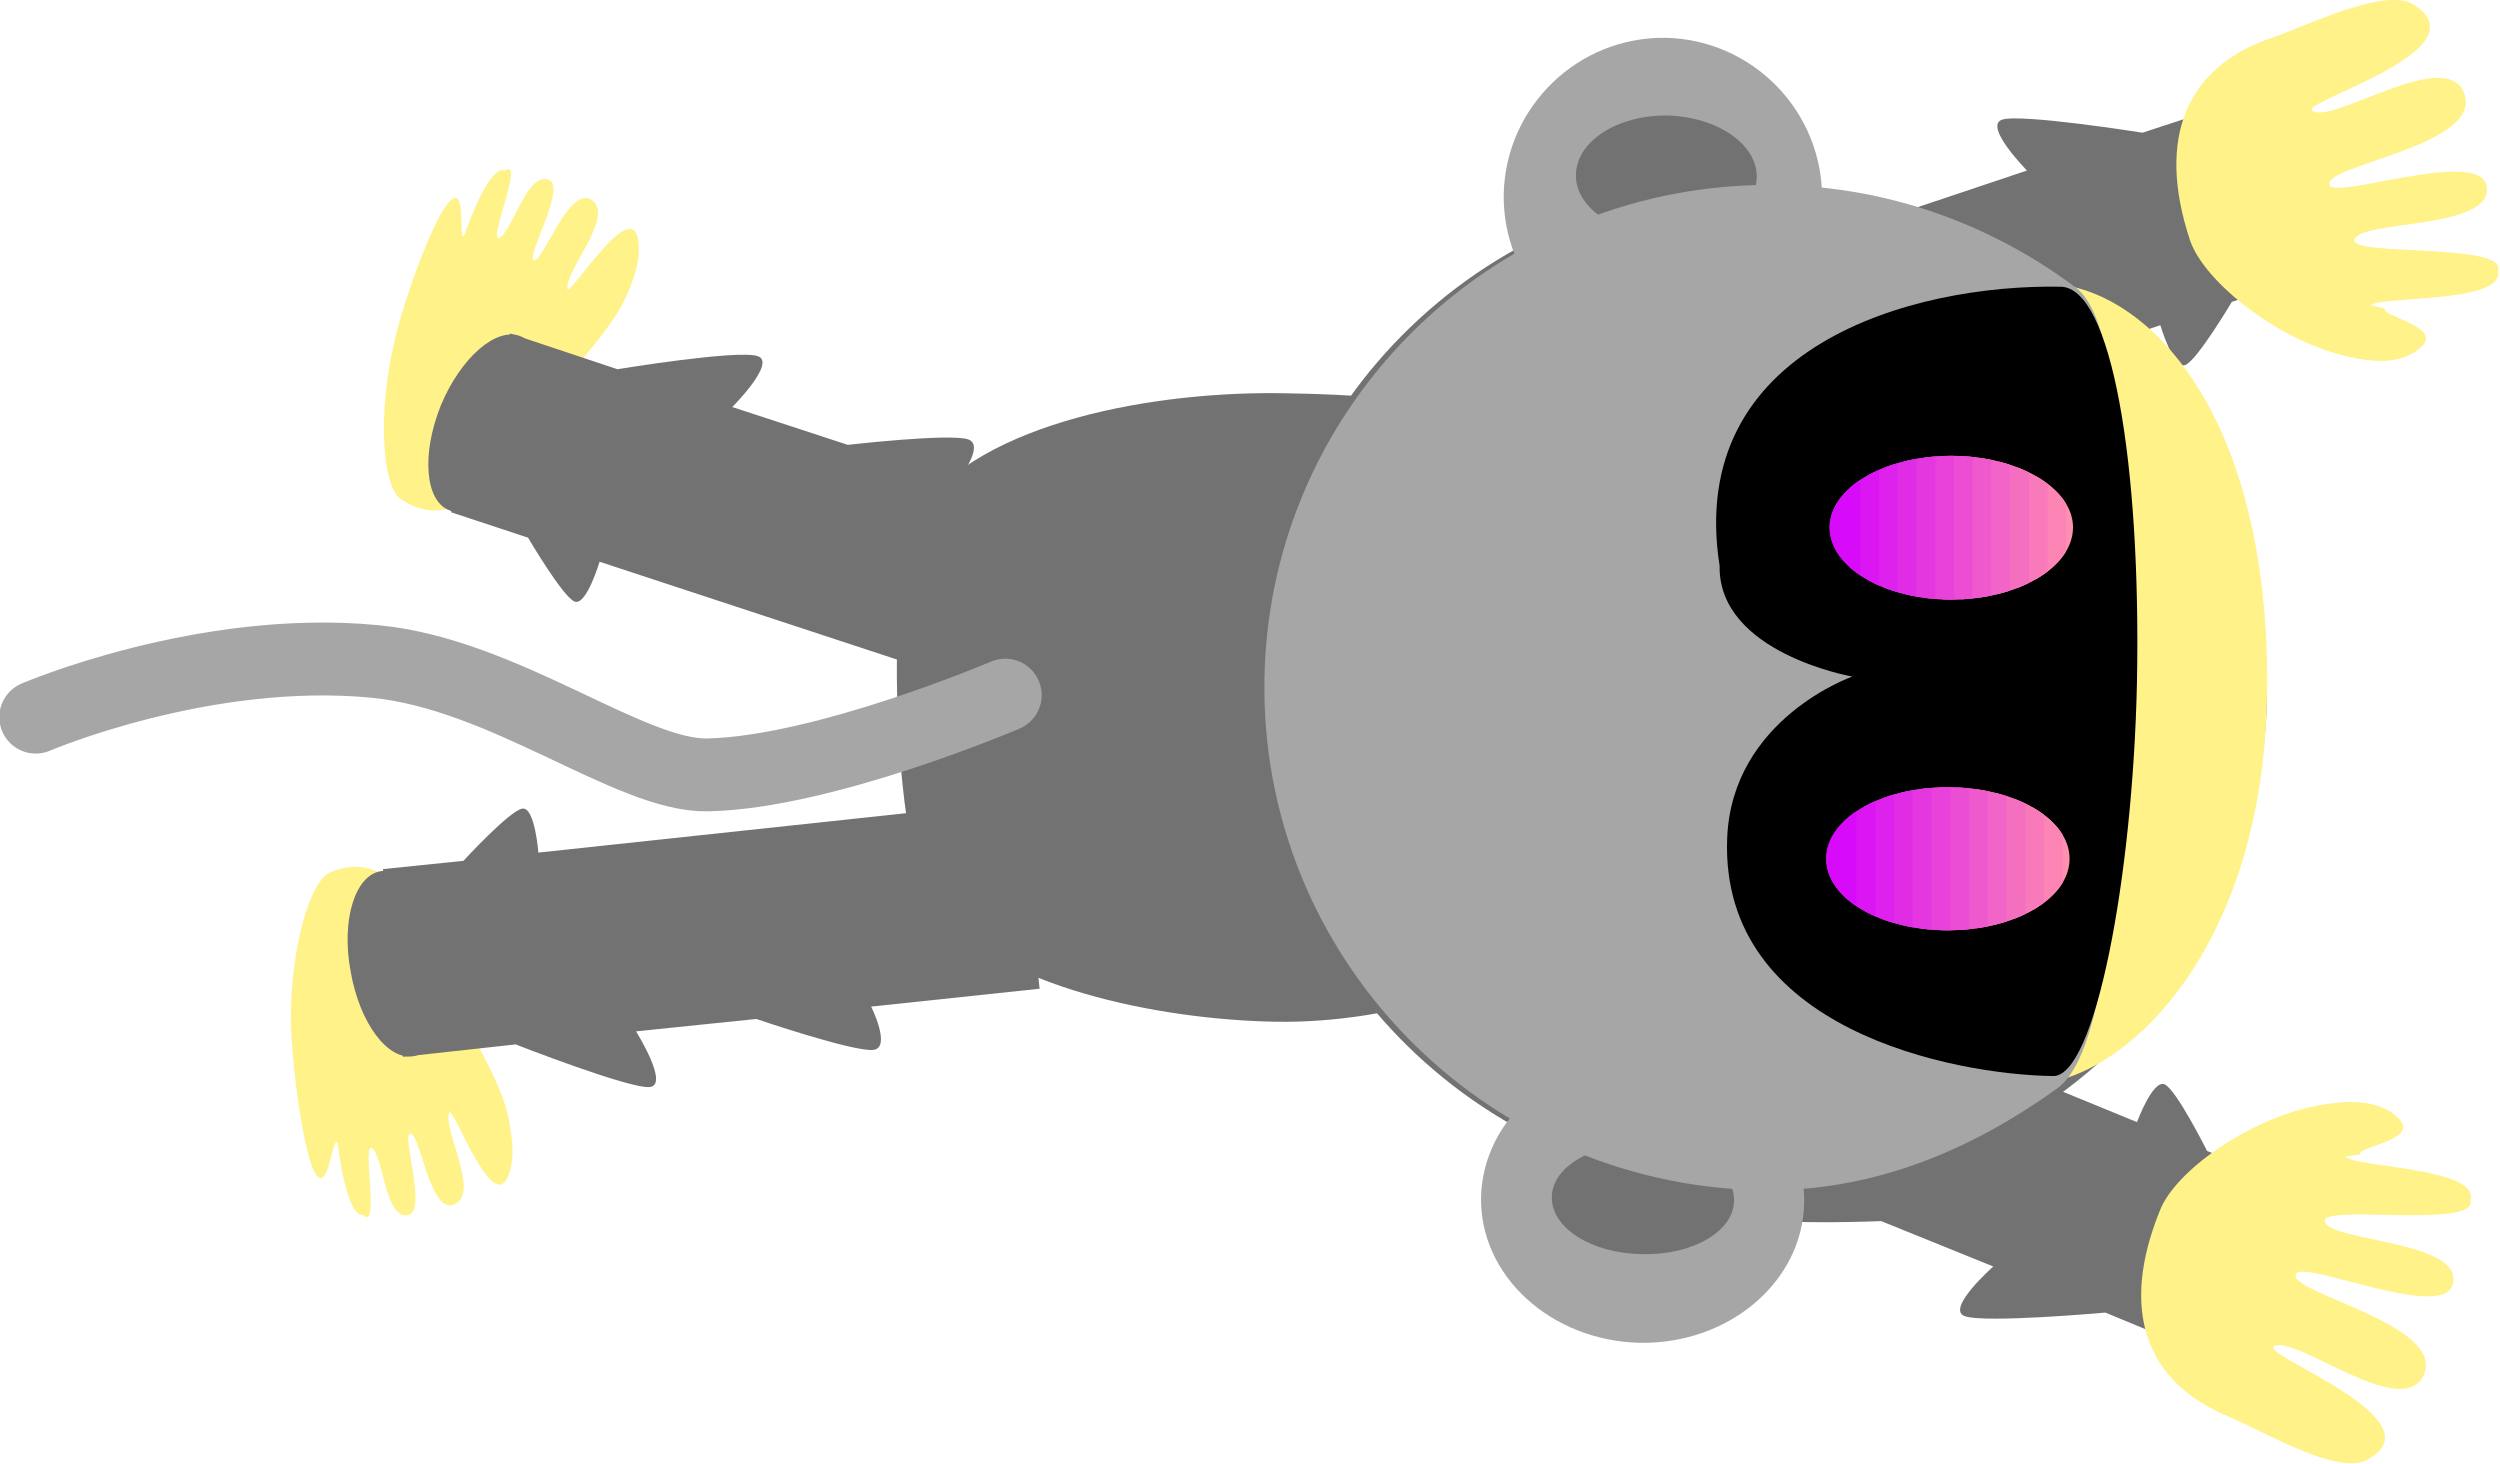
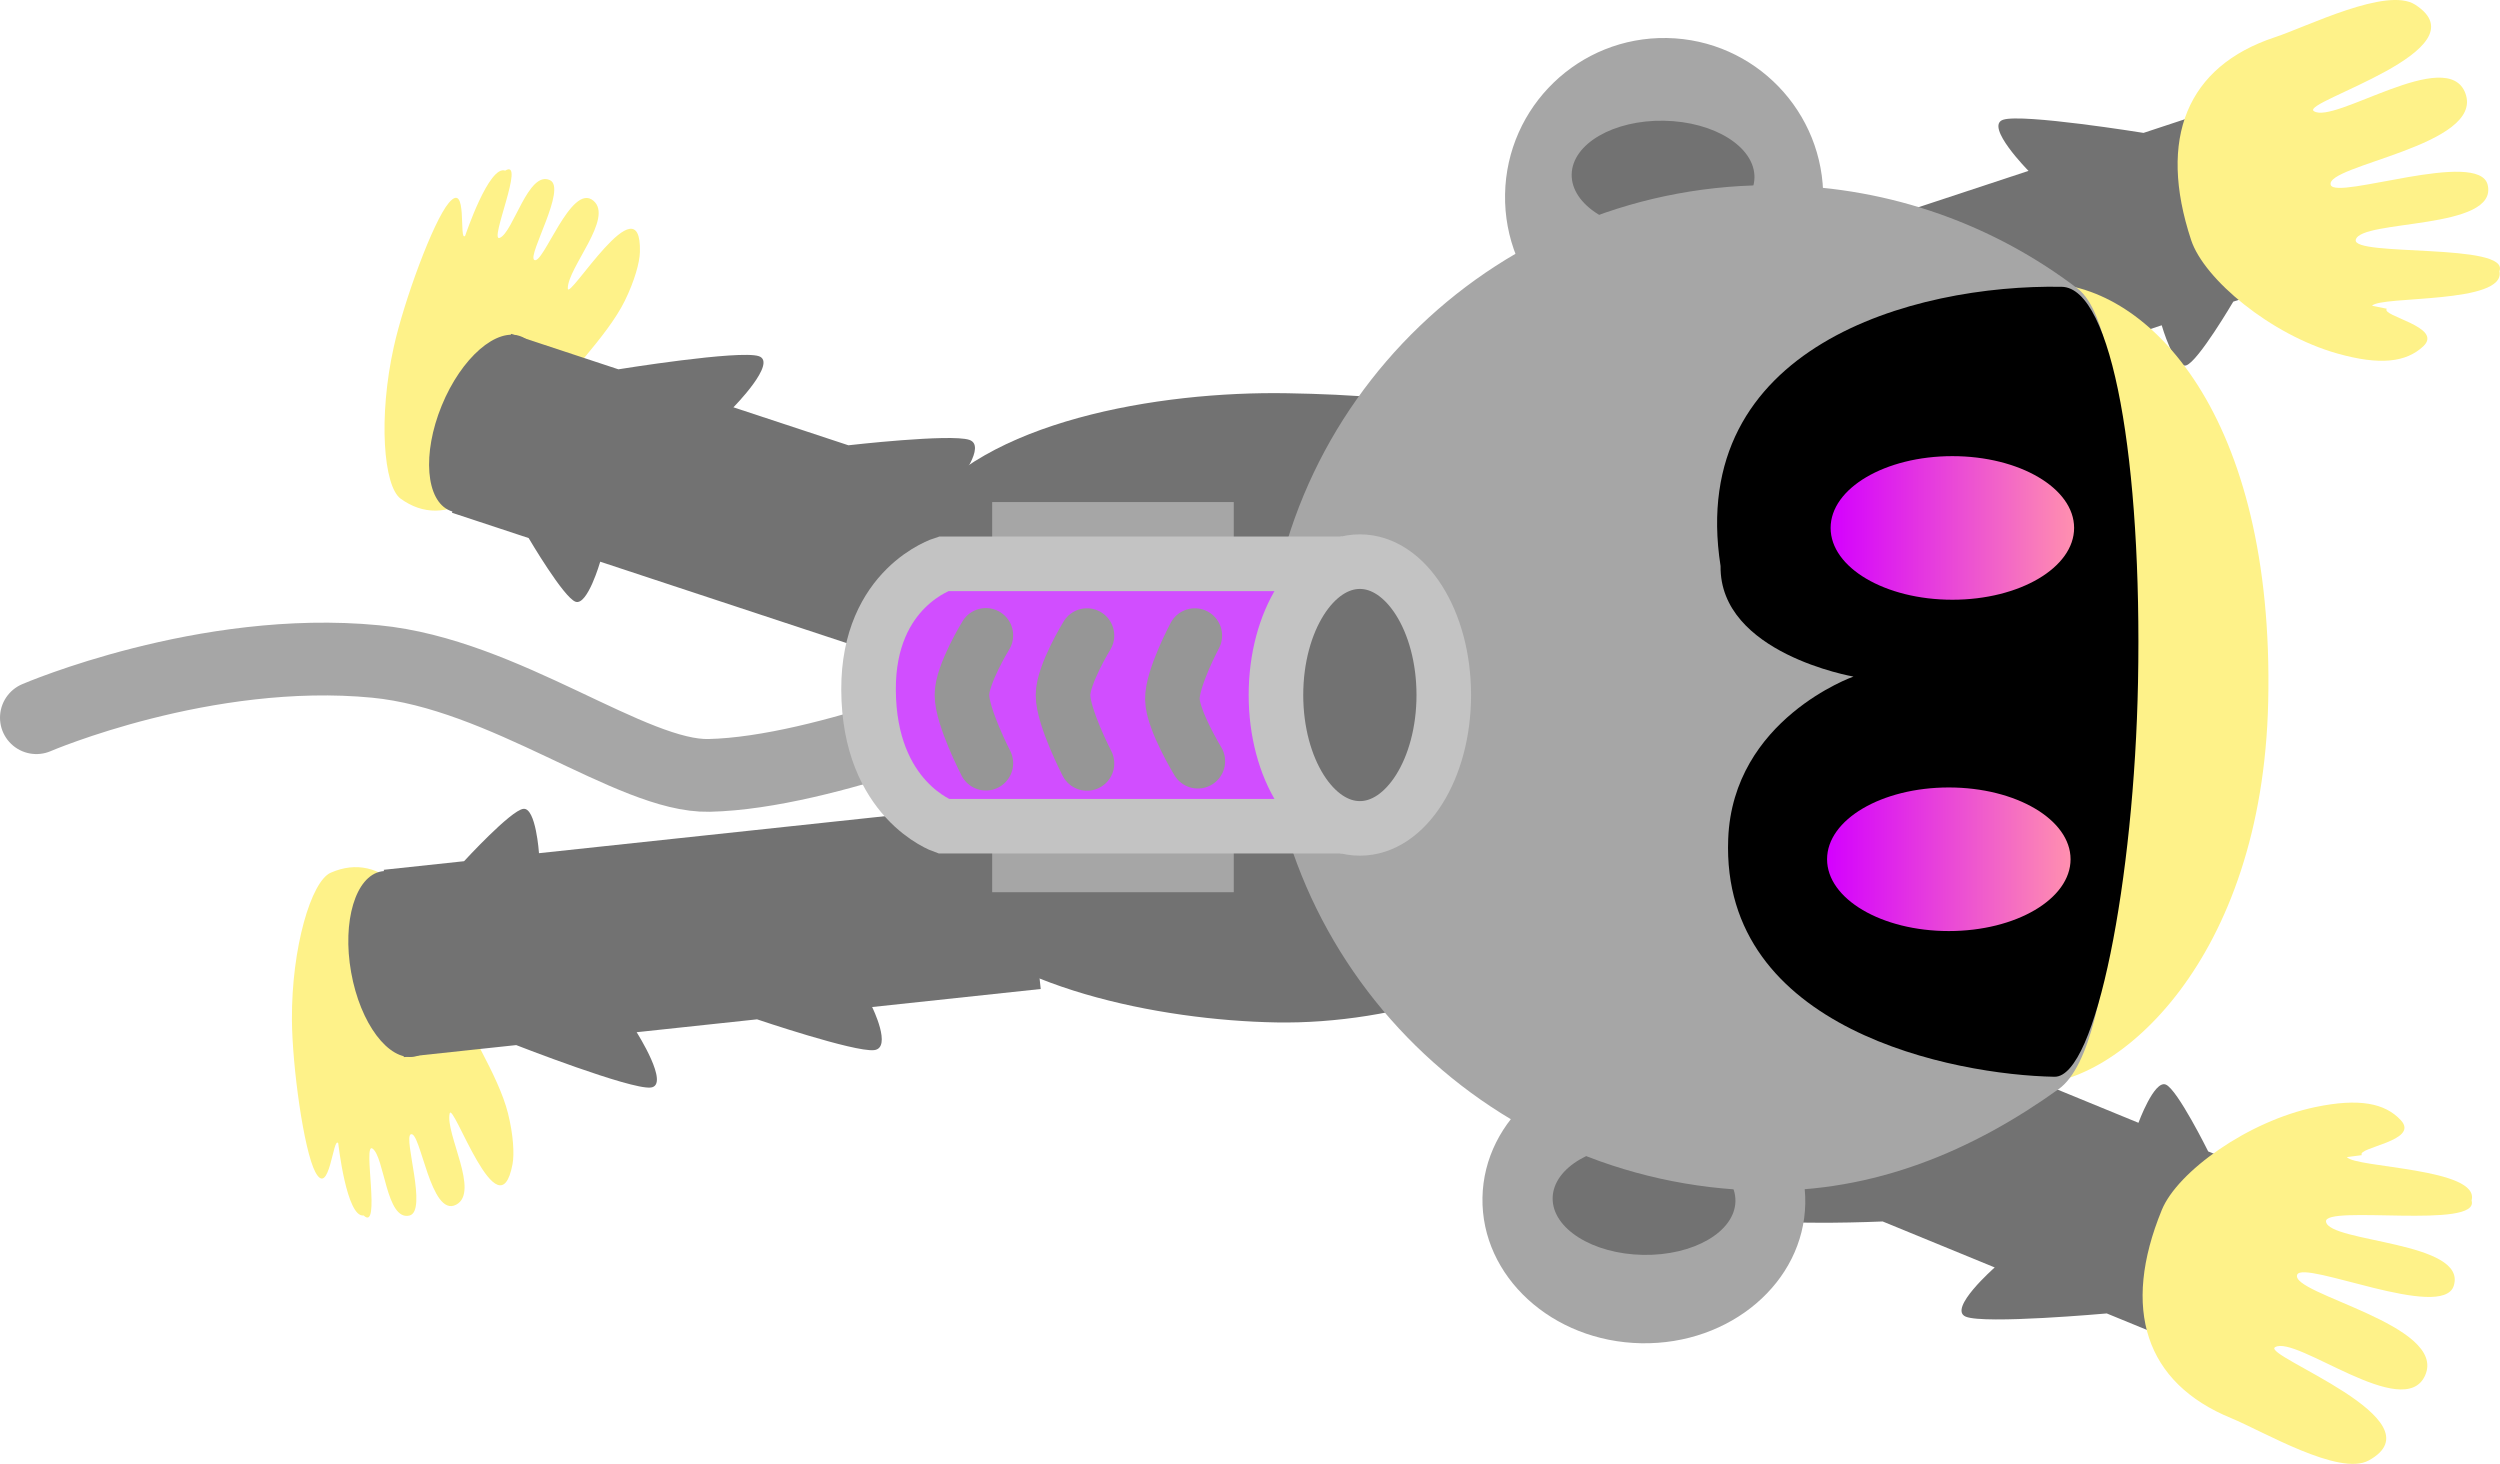
- <svg xmlns="http://www.w3.org/2000/svg" xmlns:ns1="http://xml.openoffice.org/svg/export" version="1.2" width="36.36mm" height="21.29mm" viewBox="0 0 3636 2129" preserveAspectRatio="xMidYMid" fill-rule="evenodd" stroke-width="28.222" stroke-linejoin="round" xml:space="preserve">
-   <defs class="ClipPathGroup">
-     <clipPath id="presentation_clip_path" clipPathUnits="userSpaceOnUse">
-       <rect x="0" y="0" width="3636" height="2129" />
-     </clipPath>
-     <clipPath id="presentation_clip_path_shrink" clipPathUnits="userSpaceOnUse">
-       <rect x="3" y="2" width="3629" height="2125" />
-     </clipPath>
+ <svg xmlns="http://www.w3.org/2000/svg" version="1.1" width="137.435" height="80.475" viewBox="0,0,137.435,80.475" id="svg35">
+   <defs id="defs4">
+     <linearGradient x1="221.052" y1="170.874" x2="234.437" y2="170.874" gradientUnits="userSpaceOnUse" id="color-1">
+       <stop offset="0" stop-color="#ff90af" id="stop1" />
+       <stop offset="1" stop-color="#d400ff" id="stop2" />
+     </linearGradient>
+     <linearGradient x1="221.247" y1="189.088" x2="234.632" y2="189.088" gradientUnits="userSpaceOnUse" id="color-2">
+       <stop offset="0" stop-color="#ff90af" id="stop3" />
+       <stop offset="1" stop-color="#d400ff" id="stop4" />
+     </linearGradient>
  </defs>
-   <defs class="TextShapeIndex">
-     <g ns1:slide="id1" ns1:id-list="id3" />
-   </defs>
-   <defs class="EmbeddedBulletChars">
-     <g id="bullet-char-template-57356" transform="scale(0.0004882812,-0.0004882812)">
-       <path d="M 580,1141 L 1163,571 580,0 -4,571 580,1141 Z" />
-     </g>
-     <g id="bullet-char-template-57354" transform="scale(0.0004882812,-0.0004882812)">
-       <path d="M 8,1128 L 1137,1128 1137,0 8,0 8,1128 Z" />
-     </g>
-     <g id="bullet-char-template-10146" transform="scale(0.0004882812,-0.0004882812)">
-       <path d="M 174,0 L 602,739 174,1481 1456,739 174,0 Z M 1358,739 L 309,1346 659,739 1358,739 Z" />
-     </g>
-     <g id="bullet-char-template-10132" transform="scale(0.0004882812,-0.0004882812)">
-       <path d="M 2015,739 L 1276,0 717,0 1260,543 174,543 174,936 1260,936 717,1481 1274,1481 2015,739 Z" />
-     </g>
-     <g id="bullet-char-template-10007" transform="scale(0.0004882812,-0.0004882812)">
-       <path d="M 0,-2 C -7,14 -16,27 -25,37 L 356,567 C 262,823 215,952 215,954 215,979 228,992 255,992 264,992 276,990 289,987 310,991 331,999 354,1012 L 381,999 492,748 772,1049 836,1024 860,1049 C 881,1039 901,1025 922,1006 886,937 835,863 770,784 769,783 710,716 594,584 L 774,223 C 774,196 753,168 711,139 L 727,119 C 717,90 699,76 672,76 641,76 570,178 457,381 L 164,-76 C 142,-110 111,-127 72,-127 30,-127 9,-110 8,-76 1,-67 -2,-52 -2,-32 -2,-23 -1,-13 0,-2 Z" />
-     </g>
-     <g id="bullet-char-template-10004" transform="scale(0.0004882812,-0.0004882812)">
-       <path d="M 285,-33 C 182,-33 111,30 74,156 52,228 41,333 41,471 41,549 55,616 82,672 116,743 169,778 240,778 293,778 328,747 346,684 L 369,508 C 377,444 397,411 428,410 L 1163,1116 C 1174,1127 1196,1133 1229,1133 1271,1133 1292,1118 1292,1087 L 1292,965 C 1292,929 1282,901 1262,881 L 442,47 C 390,-6 338,-33 285,-33 Z" />
-     </g>
-     <g id="bullet-char-template-9679" transform="scale(0.0004882812,-0.0004882812)">
-       <path d="M 813,0 C 632,0 489,54 383,161 276,268 223,411 223,592 223,773 276,916 383,1023 489,1130 632,1184 813,1184 992,1184 1136,1130 1245,1023 1353,916 1407,772 1407,592 1407,412 1353,268 1245,161 1136,54 992,0 813,0 Z" />
-     </g>
-     <g id="bullet-char-template-8226" transform="scale(0.0004882812,-0.0004882812)">
-       <path d="M 346,457 C 273,457 209,483 155,535 101,586 74,649 74,723 74,796 101,859 155,911 209,963 273,989 346,989 419,989 480,963 531,910 582,859 608,796 608,723 608,648 583,586 532,535 482,483 420,457 346,457 Z" />
-     </g>
-     <g id="bullet-char-template-8211" transform="scale(0.0004882812,-0.0004882812)">
-       <path d="M -4,459 L 1135,459 1135,606 -4,606 -4,459 Z" />
-     </g>
-     <g id="bullet-char-template-61548" transform="scale(0.0004882812,-0.0004882812)">
-       <path d="M 173,740 C 173,903 231,1043 346,1159 462,1274 601,1332 765,1332 928,1332 1067,1274 1183,1159 1299,1043 1357,903 1357,740 1357,577 1299,437 1183,322 1067,206 928,148 765,148 601,148 462,206 346,322 231,437 173,577 173,740 Z" />
-     </g>
-   </defs>
-   <g>
-     <g id="id2" class="Master_Slide">
-       <g id="bg-id2" class="Background" />
-       <g id="bo-id2" class="BackgroundObjects" />
-     </g>
+   <g stroke="none" stroke-width="0" stroke-linecap="butt" id="g5" transform="matrix(-1,0,0,1,335.0734,-141.8511)" style="stroke-miterlimit:10">
+     <path d="m 209.575,206.834 4.106,-1.685 c 0,0 1.691,-3.413 2.33,-3.675 0.639,-0.262 1.503,2.102 1.503,2.102 l 24.637,-10.112 3.933,9.581 -8.623,3.539 c 0,0 1.706,1.859 0.762,2.246 -1.013,0.416 -6.648,0.17 -6.648,0.17 l -6.159,2.528 c 0,0 2.605,2.289 1.59,2.706 -1.038,0.426 -7.75,-0.178 -7.75,-0.178 l -5.749,2.36 z" fill="#727272" id="path4" />
+     <path d="m 205.233,205.354 c 0.32,-0.425 -3.208,-0.777 -2.142,-1.922 0.873,-0.938 2.288,-1.224 4.7,-0.721 3.706,0.773 7.575,3.55 8.438,5.652 2.236,5.448 0.904,9.512 -3.805,11.446 -1.748,0.718 -5.949,3.218 -7.569,2.329 -4.024,-2.209 5.922,-5.766 5.149,-6.227 -1.151,-0.685 -7.083,4.137 -8.246,1.56 -1.262,-2.795 7.463,-4.487 7.028,-5.546 -0.337,-0.822 -7.986,2.555 -8.604,0.614 -0.781,-2.452 6.853,-2.376 7.021,-3.527 0.138,-0.946 -8.502,0.448 -8.001,-1.166 -0.499,-1.782 6.407,-1.792 6.854,-2.385 z" fill="#fef289" id="path5" />
  </g>
-   <g class="SlideGroup">
-     <g>
-       <g id="container-id1">
-         <g id="id1" class="Slide" clip-path="url(#presentation_clip_path)">
-           <g class="Page">
-             <g class="Graphic">
-               <g id="id3">
-                 <rect class="BoundingBox" stroke="none" fill="none" x="-1" y="0" width="3636" height="2129" />
-                 <defs>
-                   <clipPath id="clip_path_1" clipPathUnits="userSpaceOnUse">
-                     <path d="M 3634,0 L -1,0 -1,2128 3634,2128 3634,0 Z" />
-                   </clipPath>
-                 </defs>
-                 <g clip-path="url(#clip_path_1)">
-                   <path fill="rgb(114,114,114)" stroke="none" d="M 3318,1718 L 3210,1674 C 3210,1674 3165,1584 3148,1577 3131,1570 3108,1632 3108,1632 L 2457,1365 2353,1618 2581,1712 C 2581,1712 2536,1761 2561,1771 2587,1782 2736,1776 2736,1776 L 2899,1842 C 2899,1842 2830,1903 2857,1914 2885,1925 3062,1909 3062,1909 L 3214,1972 3318,1718 Z" />
-                   <path fill="rgb(254,242,137)" stroke="none" d="M 3433,1679 C 3425,1668 3518,1659 3490,1628 3467,1604 3429,1596 3365,1609 3267,1630 3165,1703 3142,1759 3083,1903 3118,2010 3243,2061 3289,2080 3400,2147 3443,2123 3550,2065 3287,1971 3307,1958 3337,1940 3494,2068 3525,2000 3558,1926 3328,1881 3339,1853 3348,1831 3550,1921 3567,1869 3587,1804 3385,1806 3381,1776 3377,1751 3606,1788 3593,1745 3606,1698 3423,1698 3411,1682 L 3433,1679 Z" />
-                   <path fill="rgb(114,114,114)" stroke="none" d="M 3272,142 L 3116,193 C 3116,193 2940,165 2912,174 2884,183 2948,248 2948,248 L 2781,304 C 2781,304 2633,287 2606,296 2580,304 2621,356 2621,356 L 2387,434 2473,694 3142,473 C 3142,473 3161,537 3178,531 3195,525 3246,439 3246,439 L 3358,402 3272,142 Z" />
-                   <path fill="rgb(254,242,137)" stroke="none" d="M 3448,444 C 3461,430 3643,442 3633,394 3649,353 3419,373 3424,349 3431,319 3632,335 3616,269 3603,216 3395,291 3388,269 3378,240 3612,212 3584,136 3558,66 3392,182 3363,161 3344,148 3613,73 3511,7 3470,-20 3354,38 3307,54 3179,96 3136,201 3185,349 3204,406 3301,486 3397,514 3460,532 3498,527 3522,504 3553,475 3460,459 3469,449 L 3448,444 Z" />
-                   <path fill="rgb(114,114,114)" stroke="none" d="M 1358,1320 C 1450,1435 1684,1483 1855,1486 2027,1489 2231,1427 2327,1315 2391,1240 2392,797 2344,726 2255,595 2057,575 1871,572 1682,568 1427,613 1335,745 1287,813 1296,1243 1358,1320 L 1358,1320 Z" />
-                   <path fill="rgb(114,114,114)" stroke="none" d="M 1828,988 C 1821,1391 2144,1724 2549,1732 2955,1739 3290,1418 3297,1014 3304,610 2981,277 2575,270 2170,263 1835,584 1828,988 L 1828,988 Z" />
-                   <path fill="rgb(166,166,166)" stroke="none" d="M 2154,1741 C 2152,1856 2256,1950 2385,1953 2515,1955 2622,1864 2624,1749 2626,1635 2522,1540 2393,1538 2263,1535 2157,1626 2154,1741 L 2154,1741 Z" />
-                   <path fill="rgb(166,166,166)" stroke="none" d="M 2415,518 C 2542,520 2648,418 2650,291 2652,163 2550,58 2423,55 2295,53 2190,155 2187,282 2185,410 2287,515 2415,518 L 2415,518 Z" />
-                   <path fill="rgb(254,242,137)" stroke="none" d="M 2490,828 C 2488,955 2683,989 2683,989 2683,989 2508,1051 2501,1225 2490,1503 2810,1573 2955,1576 3077,1578 3288,1397 3297,1020 3306,603 3123,415 2975,412 2759,408 2440,509 2490,828 L 2490,828 Z" />
-                   <path fill="rgb(0,0,0)" stroke="none" d="M 2735,1258 C 2734,1318 2789,1368 2859,1369 2928,1370 2985,1323 2986,1263 2987,1203 2932,1153 2862,1152 2793,1150 2736,1198 2735,1258 L 2735,1258 Z" />
-                   <path fill="rgb(0,0,0)" stroke="none" d="M 2764,738 C 2763,796 2814,845 2878,846 2942,847 2995,801 2996,742 2997,684 2946,636 2882,635 2818,634 2765,680 2764,738 L 2764,738 Z" />
-                   <path fill="rgb(114,114,114)" stroke="none" d="M 2257,1741 C 2256,1786 2315,1823 2388,1824 2461,1826 2522,1791 2522,1746 2523,1702 2464,1665 2391,1663 2317,1662 2257,1697 2257,1741 L 2257,1741 Z" />
-                   <path fill="rgb(114,114,114)" stroke="none" d="M 2292,254 C 2291,302 2350,342 2422,344 2495,345 2554,307 2555,258 2556,210 2498,170 2425,168 2353,167 2293,205 2292,254 L 2292,254 Z" />
-                   <path fill="rgb(254,242,137)" stroke="none" d="M 675,343 C 666,353 680,262 652,295 629,322 586,438 572,504 549,606 557,707 582,725 647,772 724,723 799,585 817,551 882,490 908,437 922,408 929,382 929,367 932,260 825,440 825,419 825,389 892,317 862,292 829,264 788,387 776,378 766,371 823,274 799,262 767,247 745,338 726,346 709,352 764,229 734,248 710,239 675,343 675,343 L 675,343 Z" />
-                   <path fill="rgb(114,114,114)" stroke="none" d="M 656,745 L 768,782 C 768,782 819,869 836,875 853,881 872,817 872,817 L 1541,1037 1626,777 1392,700 C 1392,700 1434,648 1408,639 1381,630 1233,647 1233,647 L 1065,592 C 1065,592 1130,527 1102,518 1074,508 898,537 898,537 L 742,485 656,745 Z" />
-                   <path fill="rgb(114,114,114)" stroke="none" d="M 769,642 C 798,572 792,504 757,489 722,475 670,520 641,590 613,660 618,728 653,742 689,757 740,712 769,642 Z" />
-                   <path fill="rgb(254,242,137)" stroke="none" d="M 528,1767 C 553,1792 526,1660 541,1670 558,1682 560,1775 594,1767 621,1761 585,1654 596,1649 611,1643 625,1771 662,1751 697,1733 646,1648 653,1619 657,1599 725,1797 744,1692 747,1677 745,1650 738,1619 724,1562 673,1488 662,1451 618,1301 553,1236 480,1269 451,1281 423,1378 423,1482 424,1550 441,1672 457,1704 478,1742 483,1650 491,1662 491,1662 503,1770 528,1767 L 528,1767 Z" />
-                   <path fill="rgb(114,114,114)" stroke="none" d="M 586,1537 L 750,1519 C 750,1519 916,1584 945,1581 974,1578 925,1500 925,1500 L 1100,1482 C 1100,1482 1241,1530 1270,1527 1297,1524 1267,1464 1267,1464 L 1512,1438 1483,1165 783,1240 C 783,1240 778,1174 760,1176 742,1178 674,1252 674,1252 L 557,1264 586,1537 Z" />
-                   <path fill="rgb(114,114,114)" stroke="none" d="M 510,1413 C 523,1488 564,1543 602,1536 639,1529 659,1464 646,1389 632,1315 591,1260 554,1267 516,1273 496,1339 510,1413 L 510,1413 Z" />
-                   <path fill="none" stroke="rgb(166,166,166)" stroke-width="106" stroke-linejoin="miter" stroke-linecap="round" d="M 52,1043 C 52,1043 297,938 545,962 734,980 917,1130 1030,1127 1200,1123 1462,1011 1462,1011" />
-                   <path fill="rgb(166,166,166)" stroke="none" d="M 1839,987 C 1832,1390 2155,1723 2560,1731 2725,1734 2868,1672 2992,1583 3083,1518 3080,1119 3080,1022 3080,952 3109,487 3020,419 2899,328 2750,272 2587,269 2181,262 1846,583 1839,987 L 1839,987 Z" />
-                   <path fill="rgb(0,0,0)" stroke="none" d="M 2501,823 C 2499,950 2694,984 2694,984 2694,984 2519,1045 2512,1219 2501,1498 2842,1563 2986,1565 3047,1566 3102,1277 3108,992 3114,673 3071,418 2997,417 2781,413 2451,504 2501,823 L 2501,823 Z" />
-                 </g>
-                 <defs>
-                   <clipPath id="clip_path_2" clipPathUnits="userSpaceOnUse">
-                     <path d="M 2661,767 C 2661,825 2740,872 2838,872 2935,872 3015,825 3015,767 3015,710 2935,663 2838,663 2740,663 2661,710 2661,767 L 2661,767 Z" />
-                   </clipPath>
-                 </defs>
-                 <g clip-path="url(#clip_path_2)">
-                   <path fill="rgb(255,144,175)" stroke="none" d="M 3032,663 L 2961,663 2961,872 3032,872 3032,663 Z" />
-                   <path fill="rgb(252,133,181)" stroke="none" d="M 3005,663 L 2934,663 2934,872 3005,872 3005,663 Z" />
-                   <path fill="rgb(248,122,187)" stroke="none" d="M 2978,663 L 2907,663 2907,872 2978,872 2978,663 Z" />
-                   <path fill="rgb(245,111,193)" stroke="none" d="M 2951,663 L 2879,663 2879,872 2951,872 2951,663 Z" />
-                   <path fill="rgb(242,100,200)" stroke="none" d="M 2923,663 L 2852,663 2852,872 2923,872 2923,663 Z" />
-                   <path fill="rgb(238,89,206)" stroke="none" d="M 2896,663 L 2825,663 2825,872 2896,872 2896,663 Z" />
-                   <path fill="rgb(235,78,212)" stroke="none" d="M 2869,663 L 2798,663 2798,872 2869,872 2869,663 Z" />
-                   <path fill="rgb(232,66,218)" stroke="none" d="M 2842,663 L 2770,663 2770,872 2842,872 2842,663 Z" />
-                   <path fill="rgb(229,55,224)" stroke="none" d="M 2815,663 L 2743,663 2743,872 2815,872 2815,663 Z" />
-                   <path fill="rgb(225,44,230)" stroke="none" d="M 2787,663 L 2716,663 2716,872 2787,872 2787,663 Z" />
-                   <path fill="rgb(222,33,237)" stroke="none" d="M 2760,663 L 2689,663 2689,872 2760,872 2760,663 Z" />
-                   <path fill="rgb(219,22,243)" stroke="none" d="M 2733,663 L 2661,663 2661,872 2733,872 2733,663 Z" />
-                   <path fill="rgb(215,11,249)" stroke="none" d="M 2706,663 L 2634,663 2634,872 2706,872 2706,663 Z" />
-                 </g>
-                 <g clip-path="url(#clip_path_1)" />
-                 <defs>
-                   <clipPath id="clip_path_3" clipPathUnits="userSpaceOnUse">
-                     <path d="M 2656,1249 C 2656,1307 2735,1353 2833,1353 2930,1353 3010,1307 3010,1249 3010,1191 2930,1145 2833,1145 2735,1145 2656,1191 2656,1249 L 2656,1249 Z" />
-                   </clipPath>
-                 </defs>
-                 <g clip-path="url(#clip_path_3)">
-                   <path fill="rgb(255,144,175)" stroke="none" d="M 3027,1145 L 2956,1145 2956,1353 3027,1353 3027,1145 Z" />
-                   <path fill="rgb(252,133,181)" stroke="none" d="M 3000,1145 L 2929,1145 2929,1353 3000,1353 3000,1145 Z" />
-                   <path fill="rgb(248,122,187)" stroke="none" d="M 2973,1145 L 2901,1145 2901,1353 2973,1353 2973,1145 Z" />
-                   <path fill="rgb(245,111,193)" stroke="none" d="M 2946,1145 L 2874,1145 2874,1353 2946,1353 2946,1145 Z" />
-                   <path fill="rgb(242,100,200)" stroke="none" d="M 2918,1145 L 2847,1145 2847,1353 2918,1353 2918,1145 Z" />
-                   <path fill="rgb(238,89,206)" stroke="none" d="M 2891,1145 L 2820,1145 2820,1353 2891,1353 2891,1145 Z" />
-                   <path fill="rgb(235,78,212)" stroke="none" d="M 2864,1145 L 2793,1145 2793,1353 2864,1353 2864,1145 Z" />
-                   <path fill="rgb(232,66,218)" stroke="none" d="M 2837,1145 L 2765,1145 2765,1353 2837,1353 2837,1145 Z" />
-                   <path fill="rgb(229,55,224)" stroke="none" d="M 2809,1145 L 2738,1145 2738,1353 2809,1353 2809,1145 Z" />
-                   <path fill="rgb(225,44,230)" stroke="none" d="M 2782,1145 L 2711,1145 2711,1353 2782,1353 2782,1145 Z" />
-                   <path fill="rgb(222,33,237)" stroke="none" d="M 2755,1145 L 2684,1145 2684,1353 2755,1353 2755,1145 Z" />
-                   <path fill="rgb(219,22,243)" stroke="none" d="M 2728,1145 L 2656,1145 2656,1353 2728,1353 2728,1145 Z" />
-                   <path fill="rgb(215,11,249)" stroke="none" d="M 2700,1145 L 2629,1145 2629,1353 2700,1353 2700,1145 Z" />
-                 </g>
-                 <g clip-path="url(#clip_path_1)" />
-               </g>
-             </g>
-           </g>
-         </g>
-       </g>
-     </g>
+   <g stroke="none" stroke-width="0" stroke-linecap="butt" id="g7" transform="matrix(-1,0,0,1,335.0734,-141.8511)" style="stroke-miterlimit:10">
+     <path d="m 211.336,147.208 5.9,1.949 c 0,0 6.653,-1.075 7.718,-0.723 1.042,0.344 -1.396,2.811 -1.396,2.811 l 6.322,2.088 c 0,0 5.604,-0.642 6.643,-0.299 0.969,0.32 -0.602,2.294 -0.602,2.294 l 8.851,2.924 -3.248,9.834 -25.288,-8.353 c 0,0 -0.695,2.419 -1.351,2.203 -0.656,-0.217 -2.583,-3.502 -2.583,-3.502 l -4.215,-1.392 z" fill="#727272" id="path6" />
+     <path d="m 204.674,158.659 c -0.487,-0.56 -7.377,-0.083 -7.005,-1.896 -0.614,-1.575 8.103,-0.792 7.899,-1.727 -0.249,-1.136 -7.858,-0.523 -7.252,-3.024 0.48,-1.98 8.347,0.85 8.626,0.007 0.359,-1.087 -8.463,-2.161 -7.401,-5.038 0.979,-2.653 7.236,1.74 8.336,0.976 0.739,-0.513 -9.433,-3.362 -5.575,-5.849 1.553,-1.001 5.919,1.198 7.714,1.791 4.834,1.597 6.449,5.557 4.602,11.149 -0.713,2.158 -4.377,5.2 -8.019,6.232 -2.37,0.672 -3.802,0.486 -4.739,-0.388 -1.144,-1.067 2.351,-1.667 2.001,-2.068 z" fill="#fef289" id="path7" />
+   </g>
+   <path d="m 51.366,49.921 c 3.485,4.343 12.327,6.171 18.797,6.286 6.501,0.116 14.24,-2.234 17.874,-6.485 2.405,-2.813 2.442,-19.574 0.63,-22.253 -3.363,-4.974 -10.865,-5.726 -17.887,-5.851 -7.138,-0.127 -16.774,1.563 -20.28,6.551 -1.801,2.561 -1.468,18.844 0.866,21.753 z" fill="#727272" stroke="none" stroke-width="0" stroke-linecap="butt" id="path8" style="stroke-miterlimit:10" />
+   <path d="m 81.497,65.841 c -0.077,4.332 3.833,7.915 8.733,8.003 4.9,0.087 8.936,-3.354 9.013,-7.686 0.077,-4.332 -3.833,-7.915 -8.733,-8.003 -4.9,-0.087 -8.936,3.354 -9.013,7.686 z" fill="#a6a6a6" stroke="none" stroke-width="0" stroke-linecap="butt" id="path10" style="stroke-miterlimit:10" />
+   <path d="m 91.327,19.579 c 4.829,0.086 8.814,-3.759 8.901,-8.588 0.086,-4.829 -3.759,-8.814 -8.588,-8.901 -4.829,-0.086 -8.814,3.759 -8.901,8.588 -0.086,4.829 3.759,8.814 8.588,8.901 z" fill="#a6a6a6" stroke="none" stroke-width="0" stroke-linecap="butt" id="path11" style="stroke-miterlimit:10" />
+   <path d="m 94.168,31.322 c -0.062,4.807 7.306,6.076 7.306,6.076 0,0 -6.625,2.332 -6.886,8.916 -0.419,10.533 11.697,13.18 17.161,13.278 4.616,0.082 12.623,-6.762 12.943,-21.008 0.354,-15.789 -6.593,-22.9 -12.157,-23 -8.171,-0.146 -20.246,3.68 -18.366,15.738 z" fill="#fef289" stroke="none" stroke-width="0" stroke-linecap="butt" id="path12" style="stroke-miterlimit:10" />
+   <path d="m 103.433,47.58 c -0.041,2.273 2.057,4.153 4.685,4.2 2.628,0.047 4.791,-1.757 4.831,-4.03 0.041,-2.273 -2.057,-4.153 -4.685,-4.2 -2.628,-0.047 -4.791,1.757 -4.831,4.03 z" fill="#000000" stroke="none" stroke-width="0" stroke-linecap="butt" id="path13" style="stroke-miterlimit:10" />
+   <path d="m 104.556,27.919 c -0.039,2.202 1.886,4.021 4.301,4.064 2.415,0.043 4.404,-1.707 4.443,-3.908 0.039,-2.202 -1.886,-4.021 -4.301,-4.064 -2.415,-0.043 -4.404,1.707 -4.443,3.908 z" fill="#000000" stroke="none" stroke-width="0" stroke-linecap="butt" id="path14" style="stroke-miterlimit:10" />
+   <path d="m 85.355,65.856 c -0.03,1.679 2.195,3.08 4.97,3.13 2.775,0.05 5.049,-1.271 5.079,-2.951 0.03,-1.679 -2.195,-3.08 -4.97,-3.13 -2.775,-0.05 -5.049,1.271 -5.079,2.951 z" fill="#727272" stroke="none" stroke-width="0" stroke-linecap="butt" id="path15" style="stroke-miterlimit:10" />
+   <path d="m 86.401,9.588 c -0.03,1.679 2.195,3.08 4.97,3.13 2.775,0.05 5.049,-1.271 5.079,-2.951 0.03,-1.679 -2.195,-3.08 -4.97,-3.13 -2.775,-0.05 -5.049,1.271 -5.079,2.951 z" fill="#727272" stroke="none" stroke-width="0" stroke-linecap="butt" id="path15-0" style="stroke-miterlimit:10" />
+   <g stroke="none" stroke-width="0" stroke-linecap="butt" id="g19" transform="matrix(-1,0,0,1,335.0734,-141.8511)" style="stroke-miterlimit:10">
+     <path d="m 309.501,154.814 c 0.368,0.387 -0.166,-3.071 0.899,-1.811 0.871,1.031 2.47,5.415 3.026,7.922 0.855,3.853 0.568,7.659 -0.382,8.344 -2.465,1.775 -5.37,-0.089 -8.2,-5.307 -0.681,-1.255 -3.141,-3.581 -4.121,-5.579 -0.533,-1.087 -0.812,-2.096 -0.828,-2.668 -0.109,-4.032 3.964,2.761 3.965,1.99 7.8e-4,-1.148 -2.537,-3.868 -1.409,-4.82 1.224,-1.032 2.777,3.598 3.256,3.253 0.372,-0.268 -1.807,-3.941 -0.866,-4.383 1.19,-0.559 2.011,2.868 2.759,3.173 0.615,0.251 -1.444,-4.408 -0.299,-3.696 0.889,-0.333 2.2,3.583 2.2,3.583 z" fill="#fef289" id="path17" />
+     <path d="m 310.226,170.039 -4.215,1.392 c 0,0 -1.927,3.285 -2.583,3.502 -0.656,0.217 -1.351,-2.203 -1.351,-2.203 l -25.288,8.353 -3.248,-9.834 8.851,-2.924 c 0,0 -1.571,-1.974 -0.602,-2.294 1.039,-0.343 6.643,0.299 6.643,0.299 l 6.322,-2.088 c 0,0 -2.438,-2.467 -1.396,-2.811 1.065,-0.352 7.718,0.723 7.718,0.723 l 5.9,-1.949 z" fill="#727272" id="path18" />
+     <path d="m 310.333,169.926 c -1.335,0.547 -3.294,-1.153 -4.377,-3.796 -1.082,-2.643 -0.877,-5.229 0.458,-5.776 1.335,-0.547 3.294,1.153 4.377,3.796 1.082,2.643 0.877,5.229 -0.458,5.776 z" fill="#727272" id="path19" />
+   </g>
+   <g stroke="none" stroke-width="0" stroke-linecap="butt" id="g22" transform="matrix(-1,0,0,1,335.0734,-141.8511)" style="stroke-miterlimit:10">
+     <path d="m 315.084,208.668 c -0.968,0.937 0.061,-4.052 -0.487,-3.676 -0.667,0.457 -0.747,3.979 -2.028,3.684 -1.014,-0.234 0.342,-4.284 -0.078,-4.467 -0.541,-0.236 -1.083,4.618 -2.497,3.867 -1.304,-0.693 0.603,-3.887 0.36,-5.009 -0.163,-0.753 -2.712,6.746 -3.456,2.782 -0.106,-0.562 -0.045,-1.608 0.246,-2.782 0.536,-2.16 2.451,-4.953 2.852,-6.323 1.666,-5.698 4.113,-8.133 6.896,-6.917 1.074,0.469 2.156,4.129 2.133,8.075 -0.015,2.568 -0.653,7.19 -1.287,8.382 -0.775,1.456 -0.982,-2.037 -1.26,-1.581 0,0 -0.455,4.104 -1.395,3.966 z" fill="#fef289" id="path20" />
+     <path d="m 312.874,199.965 -6.179,-0.661 c 0,0 -6.277,2.453 -7.392,2.334 -1.091,-0.117 0.772,-3.042 0.772,-3.042 l -6.62,-0.708 c 0,0 -5.342,1.809 -6.431,1.693 -1.015,-0.109 0.105,-2.37 0.105,-2.37 l -9.268,-0.991 1.101,-10.298 26.481,2.832 c 0,0 0.169,-2.511 0.856,-2.438 0.687,0.073 3.263,2.879 3.263,2.879 l 4.413,0.472 z" fill="#727272" id="path21" />
+     <path d="m 315.77,195.304 c -0.5,2.812 -2.057,4.887 -3.478,4.634 -1.42,-0.253 -2.166,-2.737 -1.665,-5.549 0.5,-2.812 2.057,-4.887 3.478,-4.634 1.42,0.253 2.166,2.737 1.665,5.549 z" fill="#727272" id="path22" />
+   </g>
+   <path d="m 2,39.454 c 0,0 9.283,-3.996 18.646,-3.09 7.129,0.689 14.081,6.359 18.335,6.263 6.425,-0.145 16.331,-4.379 16.331,-4.379" fill="none" stroke="#a6a6a6" stroke-width="4" stroke-linecap="round" id="path23" style="stroke-miterlimit:10" />
+   <path d="m 69.561,37.322 c -0.272,15.262 11.943,27.856 27.283,28.13 6.233,0.111 11.635,-2.215 16.331,-5.581 3.441,-2.466 3.312,-17.55 3.307,-21.223 -0.004,-2.652 1.102,-20.215 -2.271,-22.785 -4.549,-3.467 -10.212,-5.569 -16.381,-5.679 C 82.49,9.91 69.833,22.06 69.561,37.322 Z" fill="#a6a6a6" stroke="none" stroke-width="0" stroke-linecap="butt" id="path24" style="stroke-miterlimit:10" />
+   <g stroke="none" stroke-width="0" stroke-linecap="butt" id="g27" transform="matrix(-1,0,0,1,335.0734,-141.8511)" style="stroke-miterlimit:10">
+     <path d="m 240.487,172.969 c 0.062,4.807 -7.306,6.076 -7.306,6.076 0,0 6.625,2.332 6.886,8.916 0.419,10.533 -12.471,12.987 -17.935,13.084 -2.297,0.041 -4.387,-10.885 -4.594,-21.69 -0.231,-12.065 1.401,-21.687 4.196,-21.737 8.171,-0.146 20.633,3.293 18.753,15.351 z" fill="#000000" id="path25" />
+     <path d="m 234.437,170.874 c 0,2.18 -2.996,3.947 -6.693,3.947 -3.696,0 -6.693,-1.767 -6.693,-3.947 0,-2.18 2.996,-3.947 6.693,-3.947 3.696,0 6.693,1.767 6.693,3.947 z" fill="url(#color-1)" id="path26" style="fill:url(#color-1)" />
+     <path d="m 234.632,189.088 c 0,2.18 -2.996,3.947 -6.693,3.947 -3.696,0 -6.693,-1.767 -6.693,-3.947 0,-2.18 2.996,-3.947 6.693,-3.947 3.696,0 6.693,1.767 6.693,3.947 z" fill="url(#color-2)" id="path27" style="fill:url(#color-2)" />
+   </g>
+   <path d="M 65.825,47.049 V 29.6 h -9.281 v 17.449 z" fill="#727272" stroke="#a6a6a6" stroke-width="4" stroke-linecap="butt" id="path28" style="stroke-miterlimit:10" />
+   <g stroke-width="3" id="g33" transform="matrix(-1,0,0,1,335.0734,-141.8511)" style="stroke-miterlimit:10">
+     <path d="m 262.785,187.27 v -14.422 h 20.423 c 0,0 4.134,1.285 4.118,6.908 -0.018,6.088 -4.118,7.514 -4.118,7.514 z" fill="#d14eff" stroke="#c3c3c3" stroke-linecap="butt" id="path29" />
+     <path d="m 264.929,180.059 c 0,4.05 -2.065,7.332 -4.613,7.332 -2.548,0 -4.613,-3.283 -4.613,-7.332 0,-4.05 2.065,-7.332 4.613,-7.332 2.548,0 4.613,3.283 4.613,7.332 z" fill="#727272" stroke="#c3c3c3" stroke-linecap="butt" id="path30" />
+     <path d="m 269.389,176.791 c 0,0 1.261,2.354 1.234,3.516 -0.027,1.141 -1.399,3.392 -1.399,3.392" fill="none" stroke="#969696" stroke-linecap="round" id="path31" />
+     <path d="m 275.318,176.791 c 0,0 1.318,2.144 1.318,3.272 0,1.209 -1.318,3.757 -1.318,3.757" fill="none" stroke="#969696" stroke-linecap="round" id="path32" />
+     <path d="m 280.875,176.779 c 0,0 1.318,2.144 1.318,3.272 0,1.209 -1.318,3.757 -1.318,3.757" fill="none" stroke="#969696" stroke-linecap="round" id="path33" />
  </g>
</svg>
